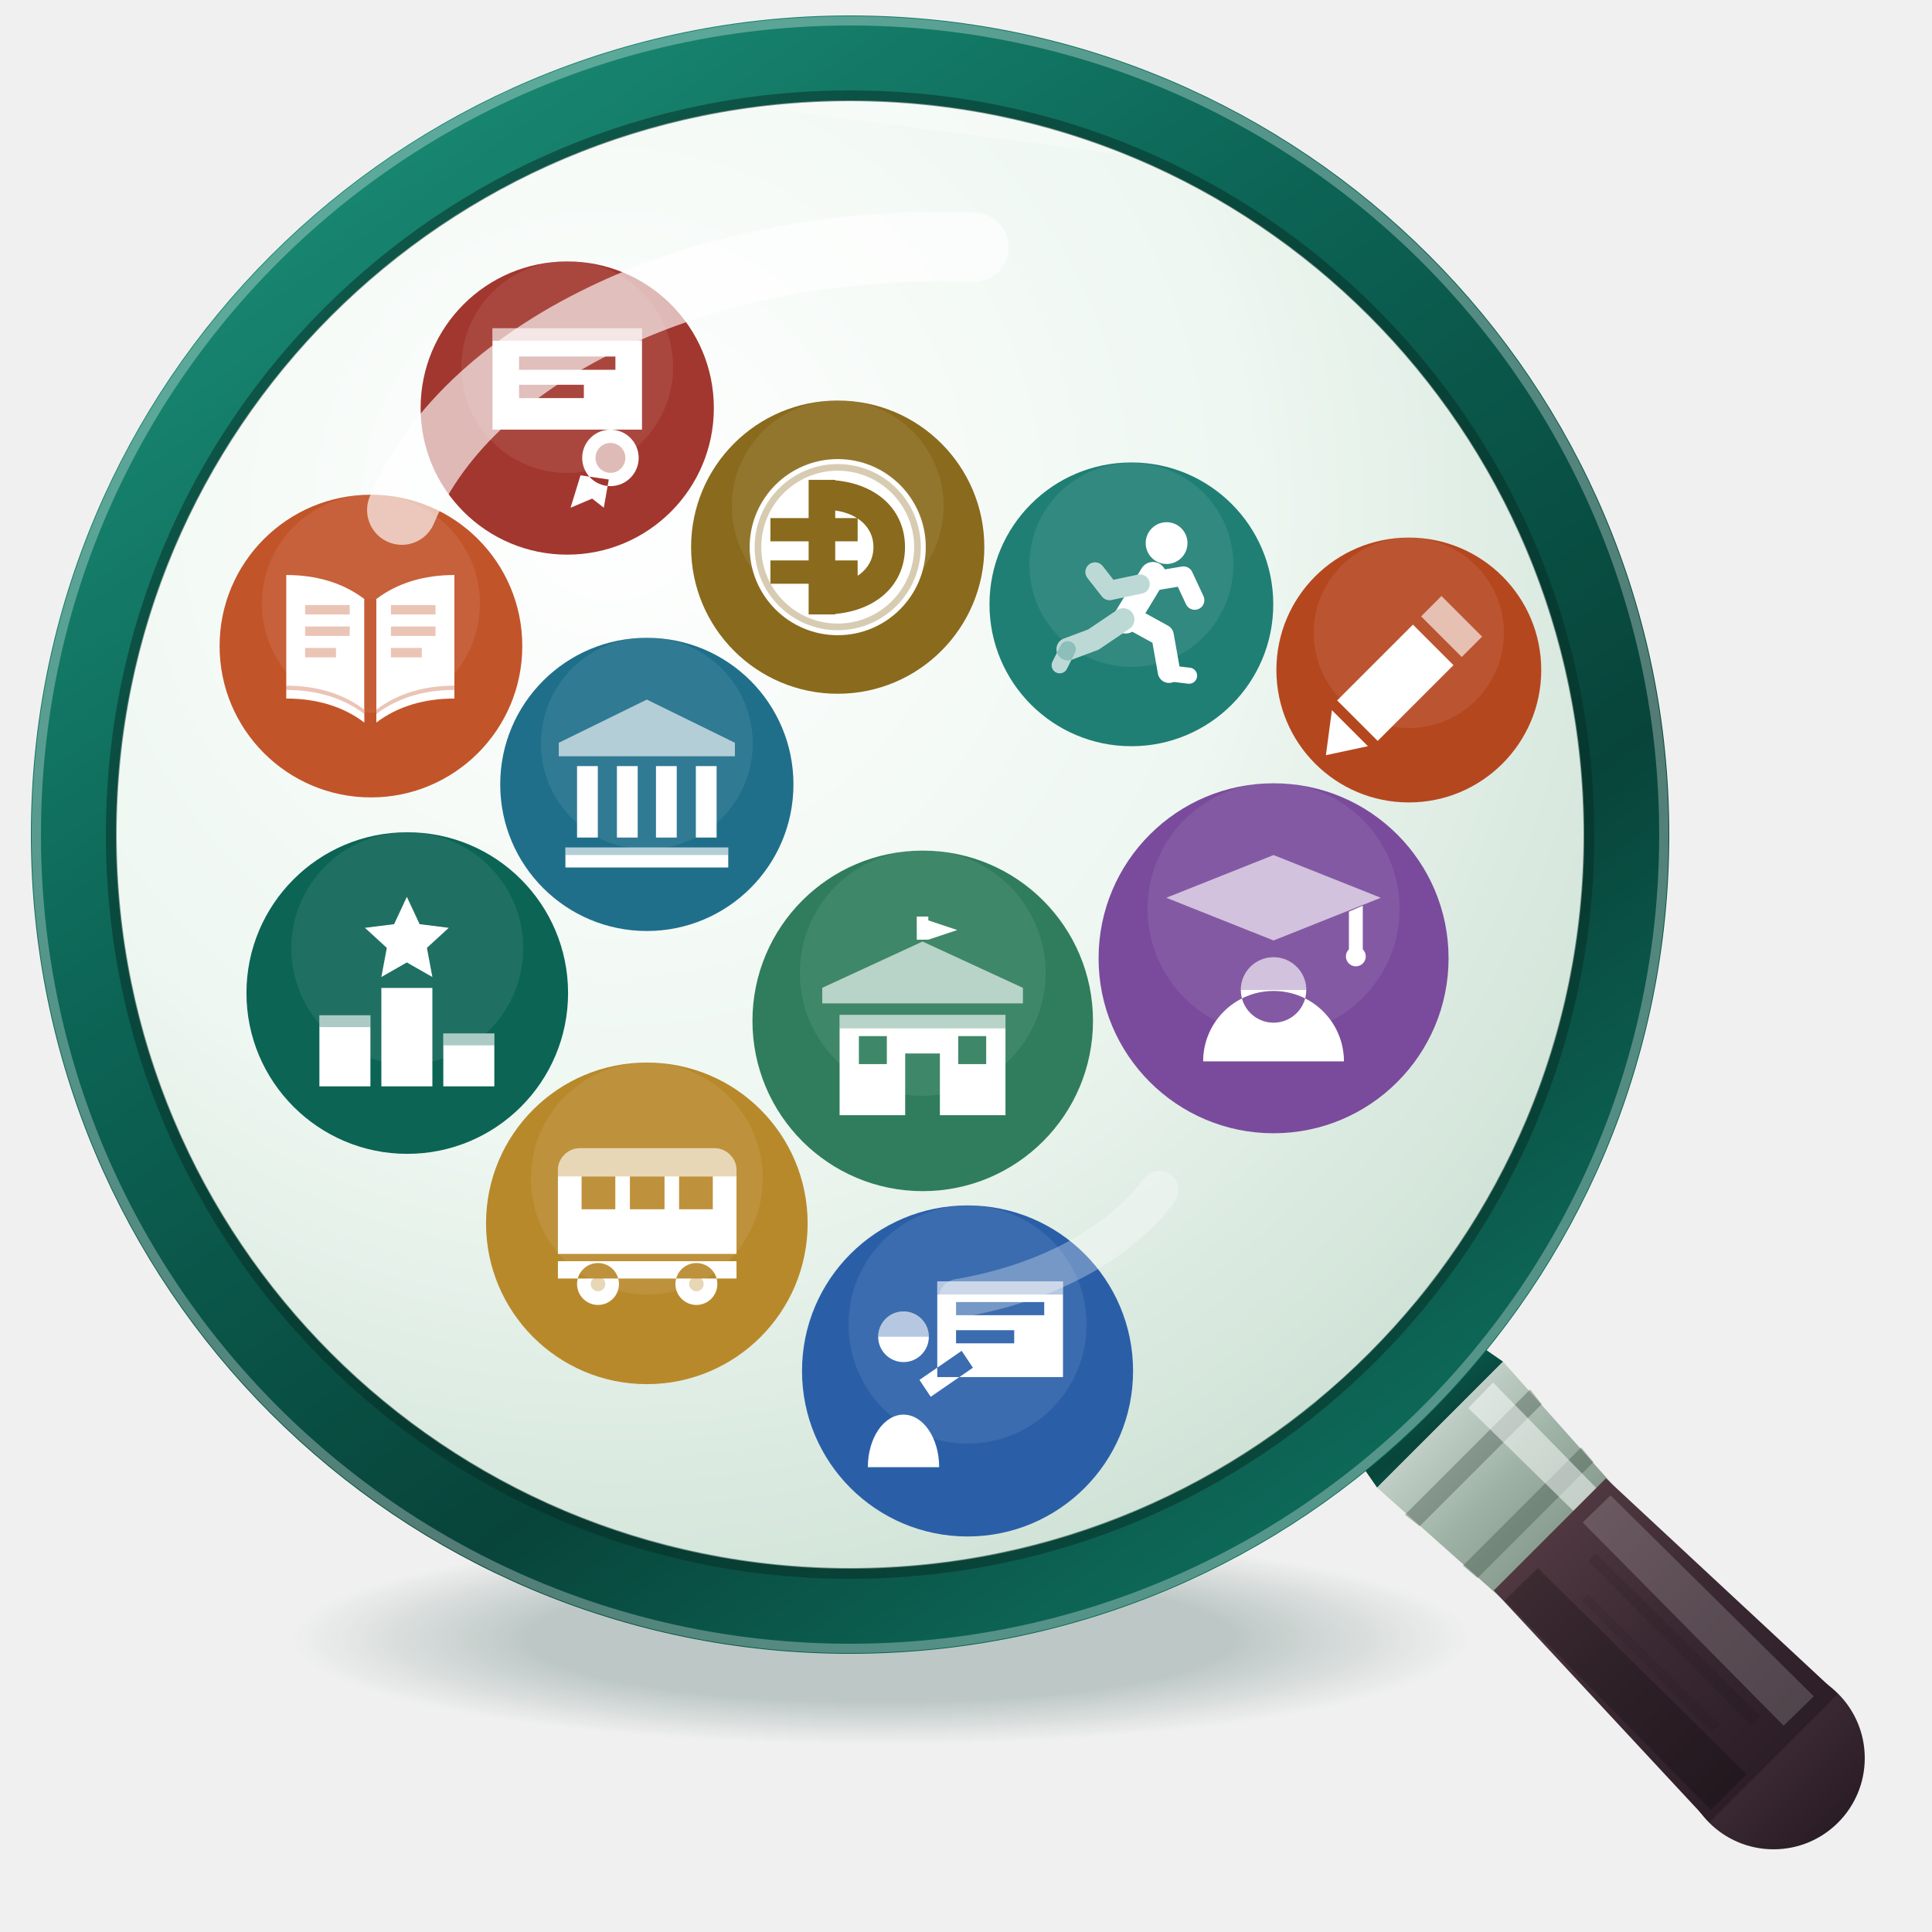
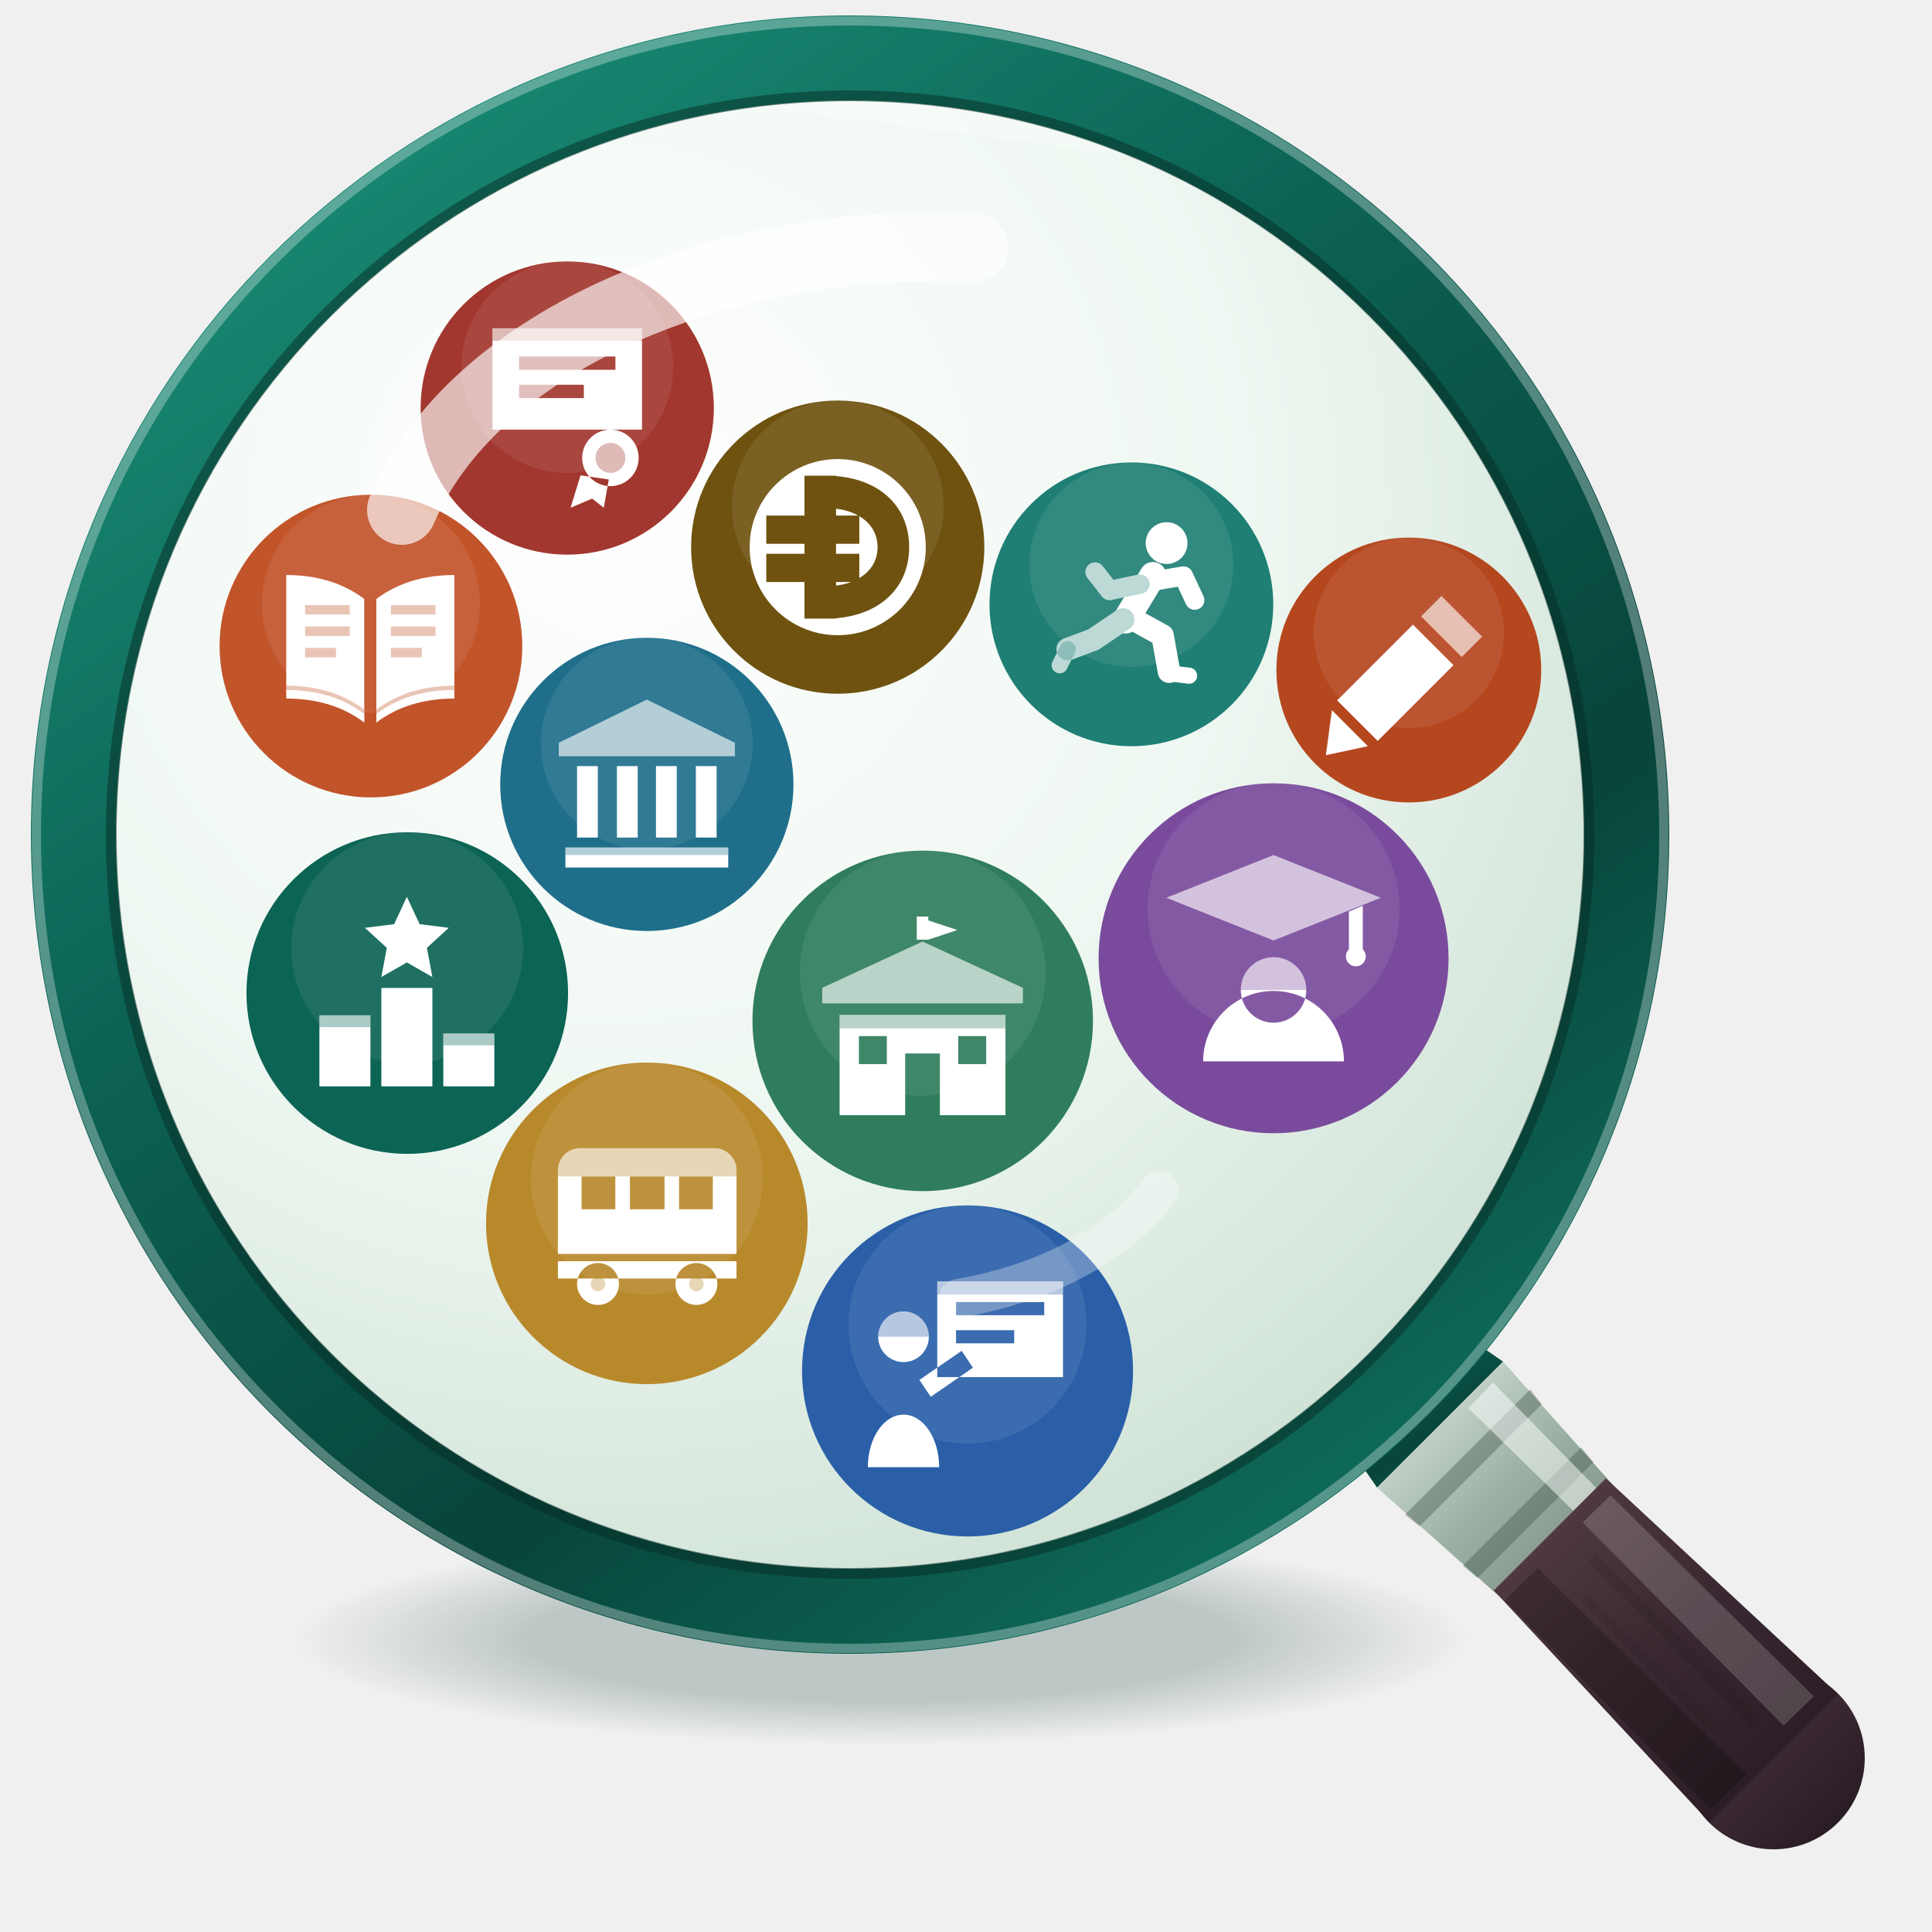
<svg xmlns="http://www.w3.org/2000/svg" viewBox="0 0 250 250" width="250" height="250" role="img" aria-label="Dubai Schools">
  <defs>
    <clipPath id="lensClip">
      <circle cx="110" cy="108" r="95" />
    </clipPath>
    <radialGradient id="glass" cx="34%" cy="28%" r="78%">
      <stop offset="0" stop-color="#ffffff" />
      <stop offset="0.55" stop-color="#eef7f1" />
      <stop offset="1" stop-color="#cfe2d6" />
    </radialGradient>
    <linearGradient id="ringMetal" x1="0.15" y1="0" x2="0.85" y2="1">
      <stop offset="0" stop-color="#1a8d76" />
      <stop offset="0.35" stop-color="#0c6455" />
      <stop offset="0.7" stop-color="#08443a" />
      <stop offset="1" stop-color="#0f7361" />
    </linearGradient>
    <linearGradient id="handleWood" x1="0" y1="0" x2="1" y2="1">
      <stop offset="0" stop-color="#5a4048" />
      <stop offset="0.45" stop-color="#3c2a33" />
      <stop offset="1" stop-color="#241820" />
    </linearGradient>
    <linearGradient id="ferrule" x1="0" y1="0" x2="1" y2="1">
      <stop offset="0" stop-color="#e6ecea" />
      <stop offset="0.5" stop-color="#9fb4a6" />
      <stop offset="1" stop-color="#6f8478" />
    </linearGradient>
    <radialGradient id="drop" cx="50%" cy="50%" r="50%">
      <stop offset="0.6" stop-color="#0b3b31" stop-opacity=".22" />
      <stop offset="1" stop-color="#0b3b31" stop-opacity="0" />
    </radialGradient>
  </defs>
  <ellipse cx="114" cy="212" rx="76.32" ry="13.78" fill="url(#drop)" />
  <path d="M170.1 180.8 L178.2 192.5 L194.5 176.2 L182.8 168.1 Z" fill="url(#ringMetal)" />
  <path d="M178.2 192.5 L194.7 207.2 L209.2 192.7 L194.5 176.2 Z" fill="url(#ferrule)" />
  <path d="M181.8 196.0 L183.7 197.5 L199.5 181.7 L198.0 179.8 Z" fill="#3f5148" opacity=".38" />
  <path d="M189.3 202.6 L191.2 204.2 L206.2 189.2 L204.6 187.3 Z" fill="#3f5148" opacity=".38" />
  <path d="M190.0 182.2 L204.3 196.2 L207.2 193.2 L193.2 178.9 Z" fill="#ffffff" opacity=".5" />
  <circle cx="229.5" cy="227.5" r="11.8" fill="url(#handleWood)" />
  <path d="M193.3 205.8 L221.2 235.8 L237.8 219.2 L207.8 191.3 Z" fill="url(#handleWood)" />
  <path d="M204.8 197.0 L230.8 223.3 L234.7 219.5 L208.4 193.5 Z" fill="#ffffff" opacity=".17" />
  <path d="M194.7 207.1 L221.4 234.2 L226.0 229.6 L199.0 202.9 Z" fill="#000000" opacity=".22" />
  <path d="M205.5 202.0 L226.7 223.3 L227.8 222.1 L206.5 201.0 Z" fill="#000000" opacity=".09" />
  <path d="M204.6 207.1 L221.5 224.1 L222.5 223.2 L205.5 206.3 Z" fill="#000000" opacity=".07" />
  <circle cx="110" cy="108" r="95" fill="url(#glass)" />
  <g clip-path="url(#lensClip)">
    <g class="bub" style="--i:0">
      <circle cx="164.8" cy="124.0" r="22.644" fill="#7a4b9c" />
      <circle cx="164.8" cy="117.6" r="16.3" fill="#fff" opacity=".08" />
      <g transform="translate(149.4 108.6) scale(1.283)">
        <path d="M12 1.6 22.8 5.9 12 10.2 1.2 5.9zM21 6.7v4.4a1 1 0 1 1-1.4 0V7.3zM12 11.9a3.3 3.3 0 1 0 0 6.6 3.3 3.3 0 0 0 0-6.6zM4.9 22.4a7.1 7.1 0 0 1 14.2 0z" fill="#fff" fill-rule="evenodd" />
        <path d="M12 1.6 22.8 5.9 12 10.2 1.2 5.9z M12 11.9a3.3 3.3 0 0 0-3.3 3.3h6.6A3.3 3.3 0 0 0 12 11.9z" fill="#7a4b9c" fill-rule="evenodd" opacity=".34" />
      </g>
    </g>
    <g class="bub" style="--i:1">
      <circle cx="119.4" cy="132.1" r="22.032" fill="#2f7d5c" />
      <circle cx="119.4" cy="125.9" r="15.9" fill="#fff" opacity=".08" />
      <g transform="translate(104.4 117.1) scale(1.248)">
        <path d="M11.4 1.2h1.2v2.4h-1.2z M12.6 1.6l3 1-3 1zM12 3.8 22.4 8.6v1.6H1.6V8.6zM3.4 11.4h17.2V21.8H3.4zM10.2 15.4h3.6v6.4h-3.6zM5.4 13.6h2.9v2.9H5.4z M15.7 13.6h2.9v2.9h-2.9z" fill="#fff" fill-rule="evenodd" />
        <path d="M12 3.8 22.4 8.6v1.6H1.6V8.6z M3.4 11.4h17.2v1.4H3.4z" fill="#2f7d5c" fill-rule="evenodd" opacity=".34" />
      </g>
    </g>
    <g class="bub" style="--i:2">
      <circle cx="125.2" cy="177.4" r="21.42" fill="#2a5fa8" />
      <circle cx="125.2" cy="171.4" r="15.4" fill="#fff" opacity=".08" />
      <g transform="translate(110.6 162.9) scale(1.214)">
        <path d="M8.8 2.4h13.4v10.2H8.8z M10.8 4.6h9.4V6h-9.4z M10.8 7.6h6.2V9h-6.2zM5.2 5.6a2.7 2.7 0 1 0 0 5.4 2.7 2.7 0 0 0 0-5.4zM1.4 22.2c0-3.1 1.7-5.6 3.8-5.6s3.8 2.5 3.8 5.6zM6.9 12.9 11.4 9.8l1.2 1.8-4.5 3.1z" fill="#fff" fill-rule="evenodd" />
        <path d="M8.8 2.4h13.4v1.4H8.8z M5.2 5.6a2.7 2.7 0 0 0-2.7 2.7h5.4a2.7 2.7 0 0 0-2.7-2.7z" fill="#2a5fa8" fill-rule="evenodd" opacity=".34" />
      </g>
    </g>
    <g class="bub" style="--i:3">
      <circle cx="83.7" cy="158.3" r="20.808" fill="#b8892b" />
      <circle cx="83.7" cy="152.5" r="15.0" fill="#fff" opacity=".08" />
      <g transform="translate(69.6 144.1) scale(1.179)">
        <path d="M2.2 6.2c0-1.3 1.1-2.4 2.4-2.4h14.8c1.3 0 2.4 1.1 2.4 2.4v9.2H2.2zM4.8 6.9h3.7v3.6H4.8z M10.1 6.9h3.8v3.6h-3.8z M15.5 6.9h3.7v3.6h-3.7zM2.2 16.2h19.6v1.9H2.2zM6.6 16.4a2.3 2.3 0 1 0 0 4.6 2.3 2.3 0 0 0 0-4.6zM17.4 16.4a2.3 2.3 0 1 0 0 4.6 2.3 2.3 0 0 0 0-4.6z" fill="#fff" fill-rule="evenodd" />
        <path d="M2.2 6.2c0-1.3 1.1-2.4 2.4-2.4h14.8c1.3 0 2.4 1.1 2.4 2.4v.7H2.2z M6.6 17.9a.8.8 0 1 0 0 1.6.8.8 0 0 0 0-1.6z M17.4 17.9a.8.8 0 1 0 0 1.6.8.8 0 0 0 0-1.6z" fill="#b8892b" fill-rule="evenodd" opacity=".34" />
      </g>
    </g>
    <g class="bub" style="--i:4">
      <circle cx="52.7" cy="128.5" r="20.808" fill="#0c6455" />
      <circle cx="52.7" cy="122.7" r="15.0" fill="#fff" opacity=".08" />
      <g transform="translate(38.5 114.4) scale(1.179)">
        <path d="M12 1.4l1.4 3 3.2.4-2.4 2.2.6 3.2-2.8-1.6-2.8 1.6.6-3.2L7.4 4.8l3.2-.4zM9.2 11.4h5.6v10.8H9.2zM2.4 14.4H8v7.8H2.4zM16 16.4h5.6v5.8H16z" fill="#fff" fill-rule="evenodd" />
        <path d="M2.4 14.4H8v1.3H2.4z M16 16.4h5.6v1.3H16z" fill="#0c6455" fill-rule="evenodd" opacity=".34" />
      </g>
    </g>
    <g class="bub" style="--i:5">
      <circle cx="48.0" cy="83.6" r="19.584" fill="#c2542a" />
      <circle cx="48.0" cy="78.1" r="14.1" fill="#fff" opacity=".08" />
      <g transform="translate(34.6 70.3) scale(1.110)">
        <path d="M11.3 6.5C8.8 4.6 5.7 3.7 2.2 3.7v12.9c3.5 0 6.6.9 9.1 2.8zM12.7 6.5c2.5-1.9 5.6-2.8 9.1-2.8v12.9c-3.5 0-6.6.9-9.1 2.8zM2.2 16.6c3.5 0 6.6.9 9.1 2.8v1.5c-2.5-1.9-5.6-2.8-9.1-2.8zM21.8 16.6c-3.5 0-6.6.9-9.1 2.8v1.5c2.5-1.9 5.6-2.8 9.1-2.8z" fill="#fff" fill-rule="evenodd" />
        <path d="M11.3 6.5h1.4v12.9h-1.4zM4.4 7.2h5.2v1.1H4.4z M4.4 9.7h5.2v1.1H4.4z M4.4 12.2h3.6v1.1H4.4zM14.4 7.2h5.2v1.1h-5.2z M14.4 9.7h5.2v1.1h-5.2z M14.4 12.2h3.6v1.1h-3.6zM2.2 16.6c3.5 0 6.6.9 9.1 2.8v.5c-2.5-1.9-5.6-2.8-9.1-2.8zM21.8 16.6c-3.5 0-6.6.9-9.1 2.8v.5c2.5-1.9 5.6-2.8 9.1-2.8z" fill="#c2542a" fill-rule="evenodd" opacity=".34" />
      </g>
    </g>
    <g class="bub" style="--i:6">
      <circle cx="83.7" cy="101.5" r="18.972" fill="#1f6f8b" />
      <circle cx="83.7" cy="96.2" r="13.7" fill="#fff" opacity=".08" />
      <g transform="translate(70.8 88.6) scale(1.075)">
        <path d="M12 1.8 22.6 7v1.6H1.4V7zM3.6 9.8h2.5v8.6H3.6z M8.4 9.8h2.5v8.6H8.4z M13.1 9.8h2.5v8.6h-2.5z M17.9 9.8h2.5v8.6h-2.5zM2.2 19.6h19.6v2.4H2.2z" fill="#fff" fill-rule="evenodd" />
        <path d="M12 1.8 22.6 7v1.6H1.4V7z M2.2 19.6h19.6v.9H2.2z" fill="#1f6f8b" fill-rule="evenodd" opacity=".34" />
      </g>
    </g>
    <g class="bub" style="--i:7">
      <circle cx="73.4" cy="52.8" r="18.972" fill="#a2372f" />
      <circle cx="73.4" cy="47.5" r="13.7" fill="#fff" opacity=".08" />
      <g transform="translate(60.5 39.9) scale(1.075)">
        <path d="M3 2.4h18v12.2H3z M6.2 5.8h11.6v1.6H6.2z M6.2 9.2h7.8v1.6H6.2zM17.2 14.6a3.4 3.4 0 1 0 0 6.8 3.4 3.4 0 0 0 0-6.8zM13.6 20.1 12.4 24l2.6-1.1 1.4 1.1.6-3.4z" fill="#fff" fill-rule="evenodd" />
        <path d="M3 2.4h18v1.5H3z M17.2 16.2a1.8 1.8 0 1 0 0 3.6 1.8 1.8 0 0 0 0-3.6z" fill="#a2372f" fill-rule="evenodd" opacity=".34" />
      </g>
    </g>
    <g class="bub" style="--i:8">
-       <circle cx="108.4" cy="70.8" r="18.972" fill="#8a6a1c" />
+       <circle cx="108.4" cy="70.8" r="18.972" fill="#6f5210" />
      <circle cx="108.4" cy="65.5" r="13.7" fill="#fff" opacity=".08" />
      <g transform="translate(95.5 57.9) scale(1.075)">
        <path d="M12 1.4a10.6 10.6 0 1 1 0 21.2 10.6 10.6 0 0 1 0-21.2z" fill="#fff" fill-rule="evenodd" />
-         <path d="M12 2a10 10 0 1 0 0 20 10 10 0 0 0 0-20zm0 .8a9.2 9.2 0 1 1 0 18.4 9.2 9.2 0 0 1 0-18.4z" fill="#8a6a1c" fill-rule="evenodd" opacity=".34" />
-         <path d="M8.5 3.9h3.2v16.2H8.5zM10.4 3.9c5.7 0 9.7 3.2 9.7 8.1s-4 8.1-9.7 8.1v-3.6c3.5 0 5.9-1.8 5.9-4.5s-2.4-4.5-5.9-4.5zM3.9 8.5h10.5v2.8H3.9zM3.9 13.6h10.5v2.8H3.9z" fill="#8a6a1c" />
+         <path d="M8.0 3.4h3.8v17.2H8.0zM10.6 3.4c6 0 10 3.4 10 8.6s-4 8.6-10 8.6v-3.9c3.7 0 6.2-1.9 6.2-4.7s-2.5-4.7-6.2-4.7zM3.4 8.2h11.2v3.4H3.4zM3.4 12.8h11.2v3.4H3.4z" fill="#6f5210" />
      </g>
    </g>
    <g class="bub" style="--i:9">
      <circle cx="146.4" cy="78.2" r="18.36" fill="#1f7f74" />
      <circle cx="146.4" cy="73.1" r="13.2" fill="#fff" opacity=".08" />
      <g transform="translate(133.9 65.7) scale(1.040)">
        <path d="M16.4 1.8a2.6 2.6 0 1 0 0 5.2 2.6 2.6 0 0 0 0-5.2z" fill="#fff" fill-rule="evenodd" />
        <path d="M14.7 8.4 11.3 14" fill="none" stroke="#fff" stroke-width="3.3" stroke-linecap="round" stroke-linejoin="round" />
        <path d="M13.1 9.5 9.3 10.3 7.5 8" fill="none" stroke="#fff" stroke-width="2.4" stroke-linecap="round" stroke-linejoin="round" />
        <path d="M11.0 13.9 7.3 16.4 4.1 17.6" fill="none" stroke="#fff" stroke-width="2.8" stroke-linecap="round" stroke-linejoin="round" />
        <path d="M14.9 9.1 18.5 8.5 19.9 11.5" fill="none" stroke="#fff" stroke-width="2.4" stroke-linecap="round" stroke-linejoin="round" />
        <path d="M11.9 13.7 15.9 15.9 16.7 20.4" fill="none" stroke="#fff" stroke-width="2.8" stroke-linecap="round" stroke-linejoin="round" />
        <path d="M16.7 20.6 19.2 20.9" fill="none" stroke="#fff" stroke-width="2" stroke-linecap="round" stroke-linejoin="round" />
        <path d="M4.1 17.6 3.1 19.6" fill="none" stroke="#fff" stroke-width="2" stroke-linecap="round" stroke-linejoin="round" />
        <path d="M13.1 9.5 9.3 10.3 7.5 8" fill="none" stroke="#1f7f74" stroke-width="2.4" stroke-linecap="round" stroke-linejoin="round" opacity=".3" />
        <path d="M11.0 13.9 7.3 16.4 4.1 17.6" fill="none" stroke="#1f7f74" stroke-width="2.8" stroke-linecap="round" stroke-linejoin="round" opacity=".3" />
        <path d="M4.1 17.6 3.1 19.6" fill="none" stroke="#1f7f74" stroke-width="2" stroke-linecap="round" stroke-linejoin="round" opacity=".3" />
      </g>
    </g>
    <g class="bub" style="--i:10">
      <circle cx="182.3" cy="86.7" r="17.136" fill="#b5471f" />
      <circle cx="182.3" cy="81.9" r="12.3" fill="#fff" opacity=".08" />
      <g transform="translate(170.6 75.0) scale(0.971)">
        <path d="M16.4 2.2 21.8 7.6l-2.7 2.7-5.4-5.4zM12.6 6 18 11.4 7.9 21.5 2.5 16.1zM1.8 17.4 6.6 22.2 1 23.4z" fill="#fff" fill-rule="evenodd" />
        <path d="M16.4 2.2 21.8 7.6l-2.7 2.7-5.4-5.4z" fill="#b5471f" fill-rule="evenodd" opacity=".34" />
      </g>
    </g>
    <path d="M15 90 a 95 95 0 0 1 142.5 -68.4 L 91 13 a 95 95 0 0 0 -77.9 85.5 z" fill="#ffffff" opacity=".26" />
  </g>
  <circle cx="110" cy="108" r="100.5" fill="none" stroke="url(#ringMetal)" stroke-width="11" />
  <circle cx="110" cy="108" r="95.6" fill="none" stroke="#062b24" stroke-width="1.4" opacity=".5" />
  <circle cx="110" cy="108" r="105.3" fill="none" stroke="#ffffff" stroke-width="1.2" opacity=".3" />
  <path d="M52 66 a 72 46 0 0 1 74 -34" stroke="#ffffff" stroke-width="9" stroke-linecap="round" fill="none" opacity=".65" />
  <path d="M150 154 a 40 26 0 0 1 -26 14" stroke="#ffffff" stroke-width="5" stroke-linecap="round" fill="none" opacity=".3" />
</svg>
